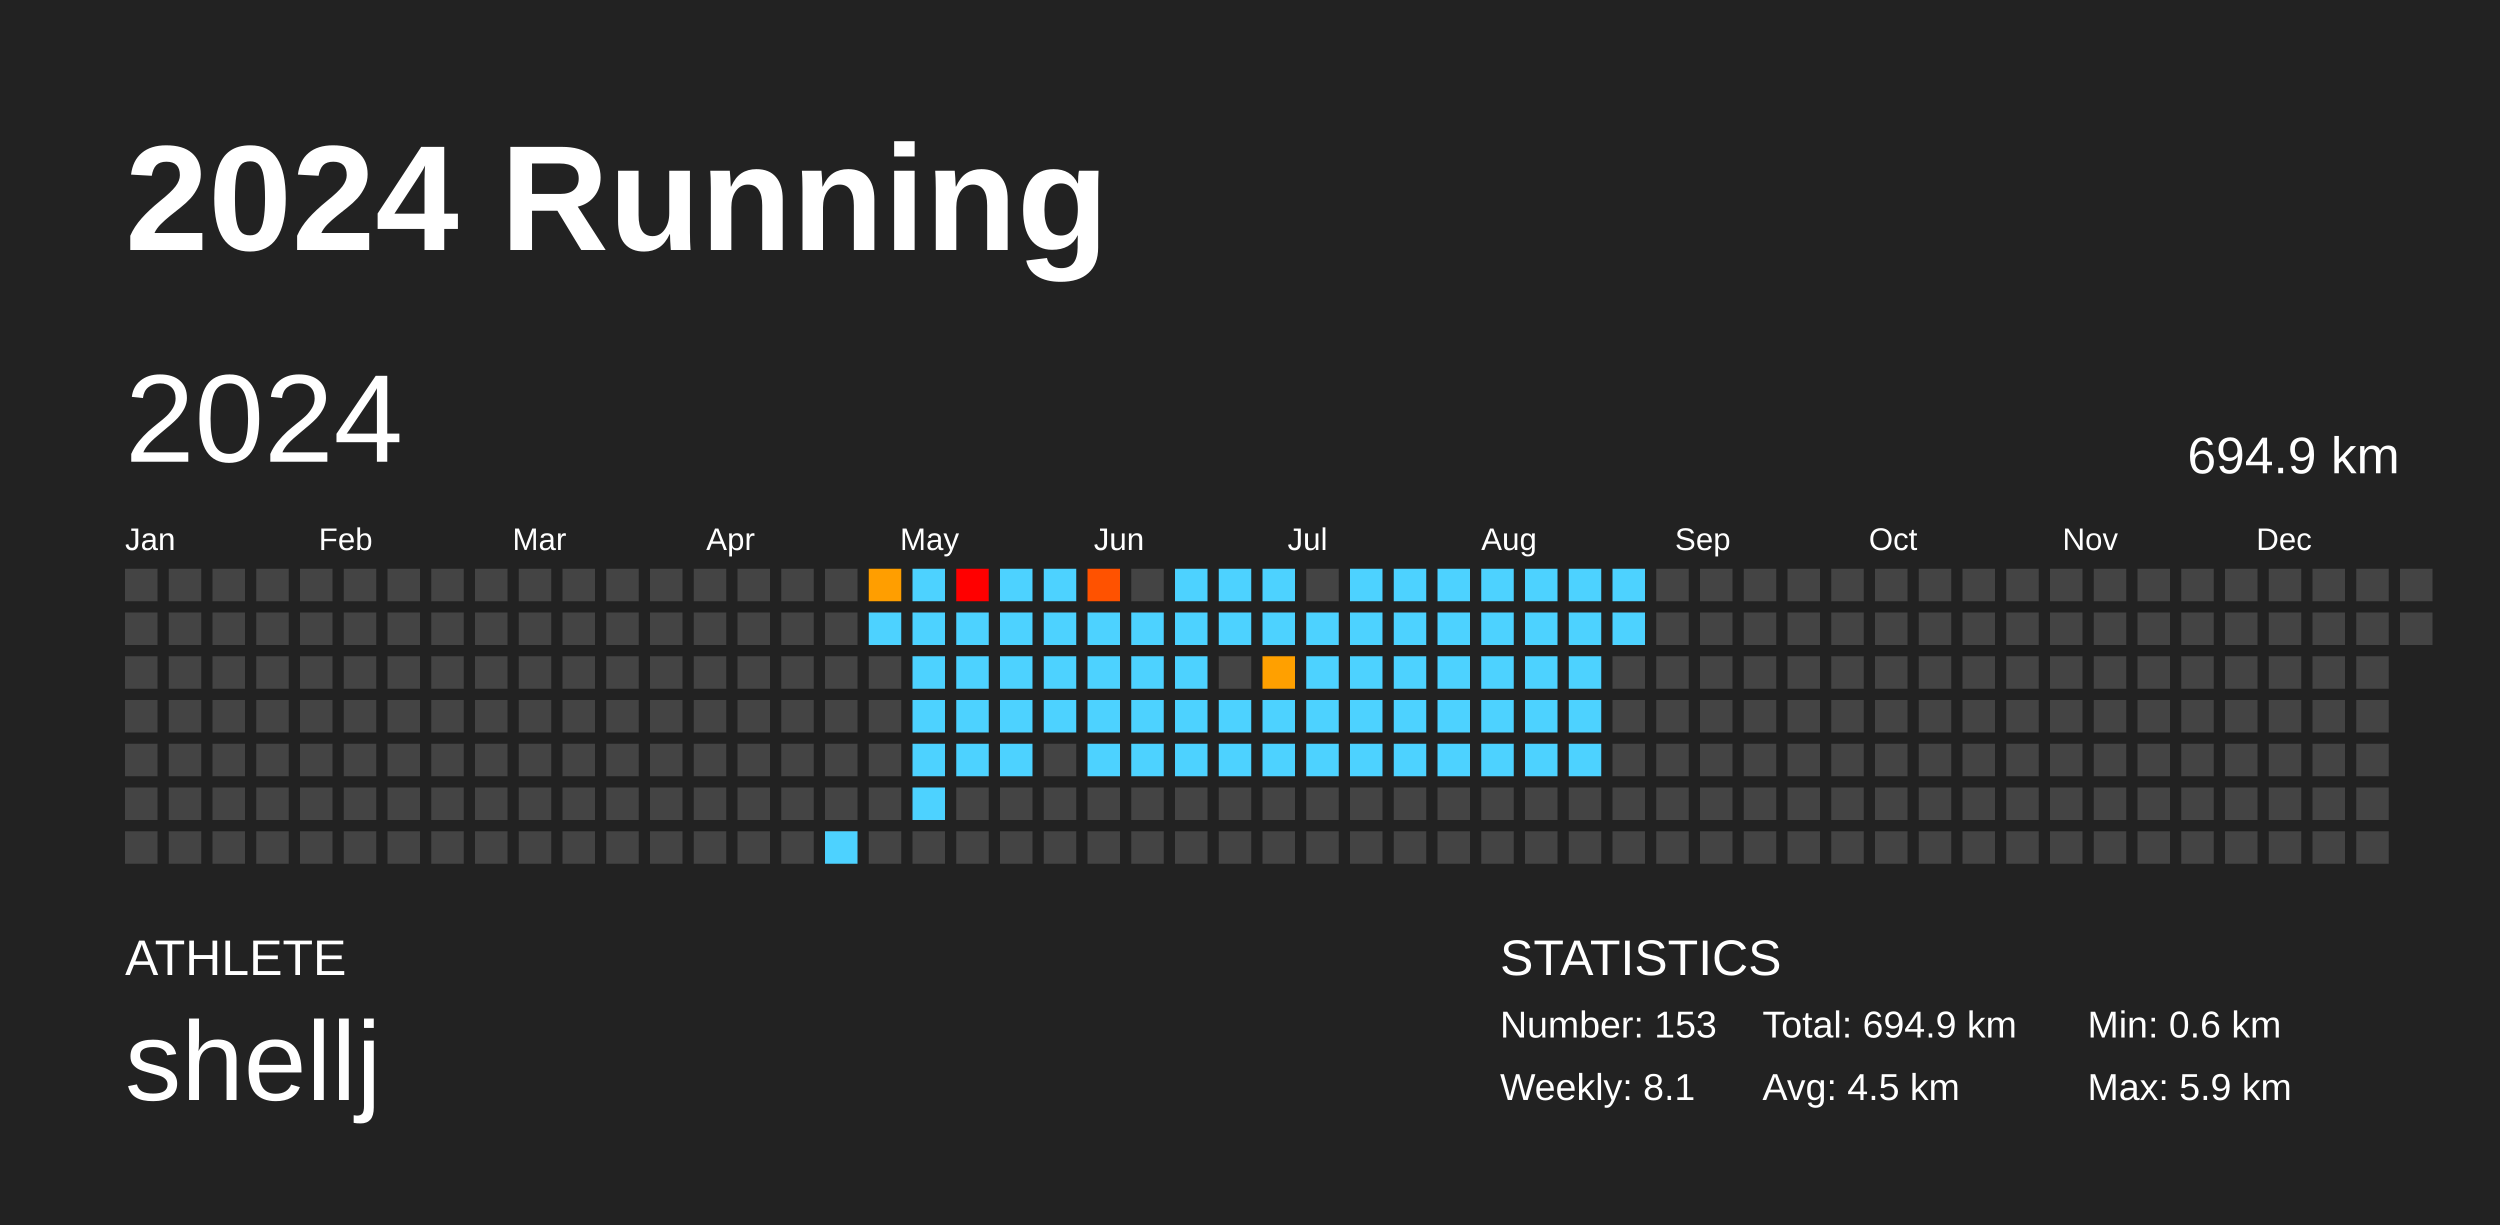
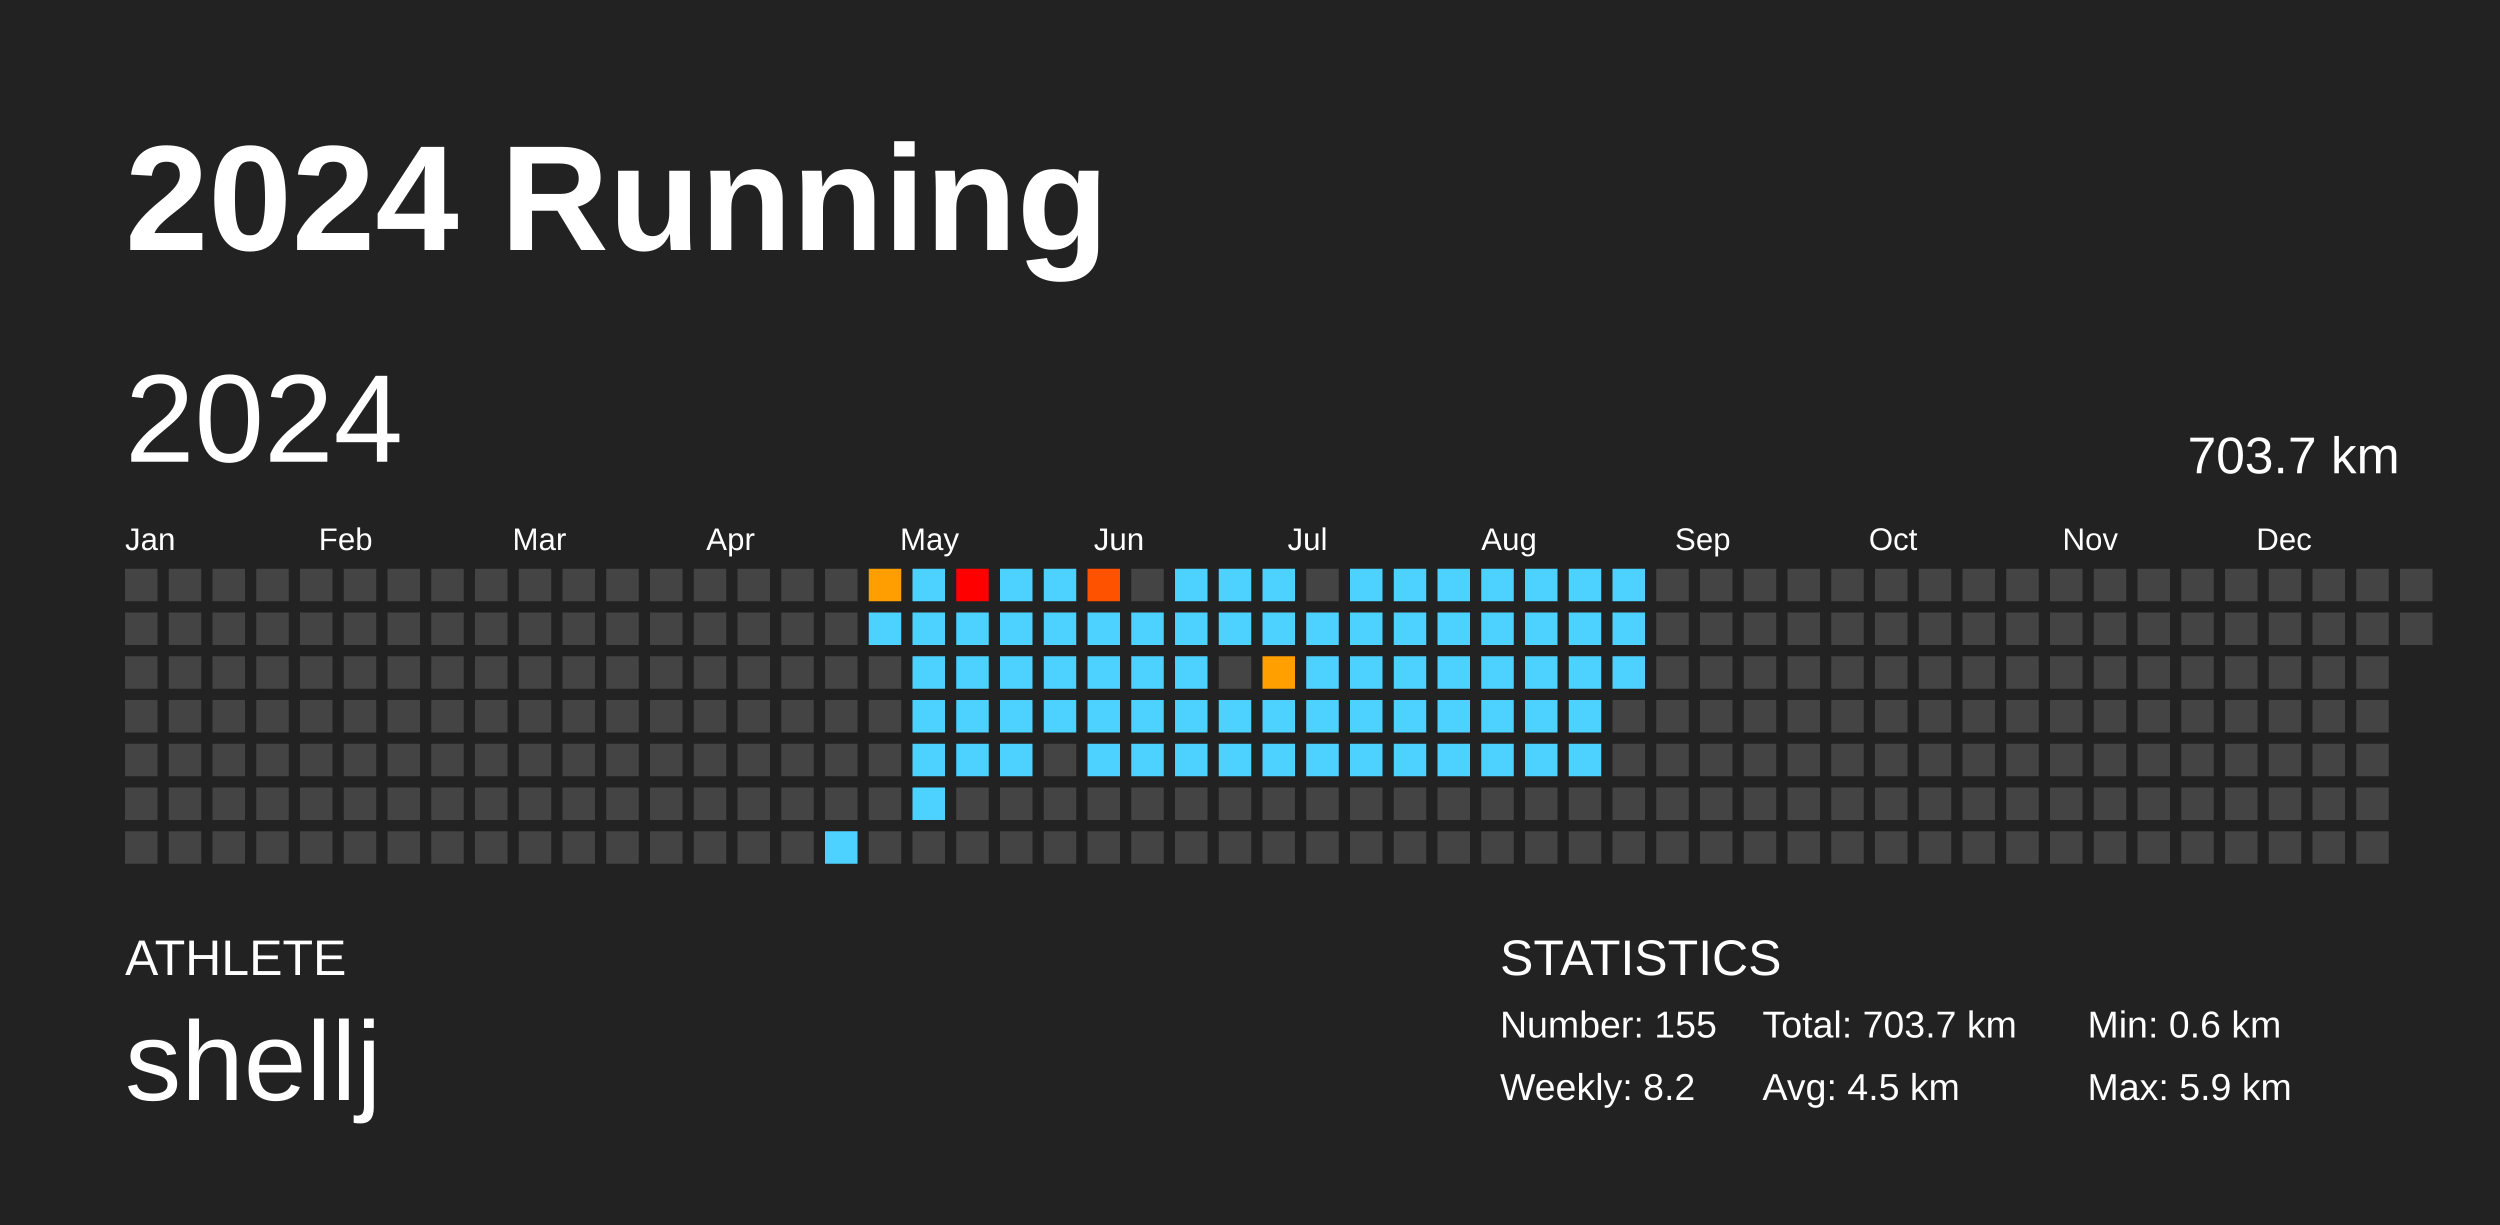
<svg xmlns="http://www.w3.org/2000/svg" baseProfile="full" height="98mm" version="1.1" viewBox="0,0,200,98" width="200mm">
  <defs />
  <rect fill="#222222" height="98" width="200" x="0" y="0" />
  <text fill="#FFFFFF" style="font-size:12px; font-family:Arial; font-weight:bold;" x="10" y="20">2024 Running</text>
  <text fill="#FFFFFF" style="font-size:4px; font-family:Arial" x="10" y="78">ATHLETE</text>
  <text fill="#FFFFFF" style="font-size:9px; font-family:Arial" x="10" y="88">shellj</text>
  <text fill="#FFFFFF" style="font-size:4px; font-family:Arial" x="120" y="78">STATISTICS</text>
-   <text fill="#FFFFFF" style="font-size:3px; font-family:Arial" x="120" y="83">Number: 153</text>
-   <text fill="#FFFFFF" style="font-size:3px; font-family:Arial" x="120" y="88">Weekly: 8.1</text>
-   <text fill="#FFFFFF" style="font-size:3px; font-family:Arial" x="141" y="83">Total: 694.9 km</text>
+   <text fill="#FFFFFF" style="font-size:3px; font-family:Arial" x="120" y="83">Number: 155</text>
+   <text fill="#FFFFFF" style="font-size:3px; font-family:Arial" x="120" y="88">Weekly: 8.2</text>
+   <text fill="#FFFFFF" style="font-size:3px; font-family:Arial" x="141" y="83">Total: 703.7 km</text>
  <text fill="#FFFFFF" style="font-size:3px; font-family:Arial" x="141" y="88">Avg: 4.5 km</text>
  <text fill="#FFFFFF" style="font-size:3px; font-family:Arial" x="167" y="83">Min: 0.6 km</text>
  <text fill="#FFFFFF" style="font-size:3px; font-family:Arial" x="167" y="88">Max: 5.9 km</text>
  <text dominant-baseline="hanging" fill="#FFFFFF" style="font-size:10.0px; font-family:Arial;" x="10" y="30">2024</text>
-   <text dominant-baseline="hanging" fill="#FFFFFF" style="font-size:4.125px; font-family:Arial;" x="175" y="35">694.9 km</text>
+   <text dominant-baseline="hanging" fill="#FFFFFF" style="font-size:4.125px; font-family:Arial;" x="175" y="35">703.7 km</text>
  <text fill="#FFFFFF" style="font-size:2.5px; font-family:Arial" x="10.0" y="44">Jan</text>
  <text fill="#FFFFFF" style="font-size:2.5px; font-family:Arial" x="25.5" y="44">Feb</text>
  <text fill="#FFFFFF" style="font-size:2.5px; font-family:Arial" x="41.0" y="44">Mar</text>
  <text fill="#FFFFFF" style="font-size:2.5px; font-family:Arial" x="56.5" y="44">Apr</text>
  <text fill="#FFFFFF" style="font-size:2.5px; font-family:Arial" x="72.0" y="44">May</text>
  <text fill="#FFFFFF" style="font-size:2.5px; font-family:Arial" x="87.5" y="44">Jun</text>
  <text fill="#FFFFFF" style="font-size:2.5px; font-family:Arial" x="103.0" y="44">Jul</text>
  <text fill="#FFFFFF" style="font-size:2.5px; font-family:Arial" x="118.5" y="44">Aug</text>
  <text fill="#FFFFFF" style="font-size:2.5px; font-family:Arial" x="134.0" y="44">Sep</text>
  <text fill="#FFFFFF" style="font-size:2.5px; font-family:Arial" x="149.5" y="44">Oct</text>
  <text fill="#FFFFFF" style="font-size:2.5px; font-family:Arial" x="165.0" y="44">Nov</text>
  <text fill="#FFFFFF" style="font-size:2.5px; font-family:Arial" x="180.5" y="44">Dec</text>
  <rect fill="#444444" height="2.6" width="2.6" x="10.0" y="45.5" />
  <rect fill="#444444" height="2.6" width="2.6" x="10.0" y="49.0" />
  <rect fill="#444444" height="2.6" width="2.6" x="10.0" y="52.5" />
  <rect fill="#444444" height="2.6" width="2.6" x="10.0" y="56.0" />
  <rect fill="#444444" height="2.6" width="2.6" x="10.0" y="59.5" />
  <rect fill="#444444" height="2.6" width="2.6" x="10.0" y="63.0" />
  <rect fill="#444444" height="2.6" width="2.6" x="10.0" y="66.5" />
  <rect fill="#444444" height="2.6" width="2.6" x="13.5" y="45.5" />
  <rect fill="#444444" height="2.6" width="2.6" x="13.5" y="49.0" />
  <rect fill="#444444" height="2.6" width="2.6" x="13.5" y="52.5" />
  <rect fill="#444444" height="2.6" width="2.6" x="13.5" y="56.0" />
  <rect fill="#444444" height="2.6" width="2.6" x="13.5" y="59.5" />
  <rect fill="#444444" height="2.6" width="2.6" x="13.5" y="63.0" />
  <rect fill="#444444" height="2.6" width="2.6" x="13.5" y="66.5" />
  <rect fill="#444444" height="2.6" width="2.6" x="17.0" y="45.5" />
  <rect fill="#444444" height="2.6" width="2.6" x="17.0" y="49.0" />
  <rect fill="#444444" height="2.6" width="2.6" x="17.0" y="52.5" />
  <rect fill="#444444" height="2.6" width="2.6" x="17.0" y="56.0" />
  <rect fill="#444444" height="2.6" width="2.6" x="17.0" y="59.5" />
  <rect fill="#444444" height="2.6" width="2.6" x="17.0" y="63.0" />
  <rect fill="#444444" height="2.6" width="2.6" x="17.0" y="66.5" />
  <rect fill="#444444" height="2.6" width="2.6" x="20.5" y="45.5" />
  <rect fill="#444444" height="2.6" width="2.6" x="20.5" y="49.0" />
  <rect fill="#444444" height="2.6" width="2.6" x="20.5" y="52.5" />
  <rect fill="#444444" height="2.6" width="2.6" x="20.5" y="56.0" />
  <rect fill="#444444" height="2.6" width="2.6" x="20.5" y="59.5" />
  <rect fill="#444444" height="2.6" width="2.6" x="20.5" y="63.0" />
  <rect fill="#444444" height="2.6" width="2.6" x="20.5" y="66.5" />
  <rect fill="#444444" height="2.6" width="2.6" x="24.0" y="45.5" />
  <rect fill="#444444" height="2.6" width="2.6" x="24.0" y="49.0" />
  <rect fill="#444444" height="2.6" width="2.6" x="24.0" y="52.5" />
  <rect fill="#444444" height="2.6" width="2.6" x="24.0" y="56.0" />
  <rect fill="#444444" height="2.6" width="2.6" x="24.0" y="59.5" />
  <rect fill="#444444" height="2.6" width="2.6" x="24.0" y="63.0" />
  <rect fill="#444444" height="2.6" width="2.6" x="24.0" y="66.5" />
  <rect fill="#444444" height="2.6" width="2.6" x="27.5" y="45.5" />
  <rect fill="#444444" height="2.6" width="2.6" x="27.5" y="49.0" />
  <rect fill="#444444" height="2.6" width="2.6" x="27.5" y="52.5" />
  <rect fill="#444444" height="2.6" width="2.6" x="27.5" y="56.0" />
  <rect fill="#444444" height="2.6" width="2.6" x="27.5" y="59.5" />
  <rect fill="#444444" height="2.6" width="2.6" x="27.5" y="63.0" />
  <rect fill="#444444" height="2.6" width="2.6" x="27.5" y="66.5" />
  <rect fill="#444444" height="2.6" width="2.6" x="31.0" y="45.5" />
  <rect fill="#444444" height="2.6" width="2.6" x="31.0" y="49.0" />
  <rect fill="#444444" height="2.6" width="2.6" x="31.0" y="52.5" />
  <rect fill="#444444" height="2.6" width="2.6" x="31.0" y="56.0" />
  <rect fill="#444444" height="2.6" width="2.6" x="31.0" y="59.5" />
  <rect fill="#444444" height="2.6" width="2.6" x="31.0" y="63.0" />
  <rect fill="#444444" height="2.6" width="2.6" x="31.0" y="66.5" />
  <rect fill="#444444" height="2.6" width="2.6" x="34.5" y="45.5" />
  <rect fill="#444444" height="2.6" width="2.6" x="34.5" y="49.0" />
  <rect fill="#444444" height="2.6" width="2.6" x="34.5" y="52.5" />
  <rect fill="#444444" height="2.6" width="2.6" x="34.5" y="56.0" />
  <rect fill="#444444" height="2.6" width="2.6" x="34.5" y="59.5" />
  <rect fill="#444444" height="2.6" width="2.6" x="34.5" y="63.0" />
  <rect fill="#444444" height="2.6" width="2.6" x="34.5" y="66.5" />
  <rect fill="#444444" height="2.6" width="2.6" x="38.0" y="45.5" />
  <rect fill="#444444" height="2.6" width="2.6" x="38.0" y="49.0" />
  <rect fill="#444444" height="2.6" width="2.6" x="38.0" y="52.5" />
  <rect fill="#444444" height="2.6" width="2.6" x="38.0" y="56.0" />
  <rect fill="#444444" height="2.6" width="2.6" x="38.0" y="59.5" />
  <rect fill="#444444" height="2.6" width="2.6" x="38.0" y="63.0" />
  <rect fill="#444444" height="2.6" width="2.6" x="38.0" y="66.5" />
  <rect fill="#444444" height="2.6" width="2.6" x="41.5" y="45.5" />
  <rect fill="#444444" height="2.6" width="2.6" x="41.5" y="49.0" />
  <rect fill="#444444" height="2.6" width="2.6" x="41.5" y="52.5" />
  <rect fill="#444444" height="2.6" width="2.6" x="41.5" y="56.0" />
  <rect fill="#444444" height="2.6" width="2.6" x="41.5" y="59.5" />
  <rect fill="#444444" height="2.6" width="2.6" x="41.5" y="63.0" />
  <rect fill="#444444" height="2.6" width="2.6" x="41.5" y="66.5" />
  <rect fill="#444444" height="2.6" width="2.6" x="45.0" y="45.5" />
  <rect fill="#444444" height="2.6" width="2.6" x="45.0" y="49.0" />
  <rect fill="#444444" height="2.6" width="2.6" x="45.0" y="52.5" />
  <rect fill="#444444" height="2.6" width="2.6" x="45.0" y="56.0" />
  <rect fill="#444444" height="2.6" width="2.6" x="45.0" y="59.5" />
  <rect fill="#444444" height="2.6" width="2.6" x="45.0" y="63.0" />
  <rect fill="#444444" height="2.6" width="2.6" x="45.0" y="66.5" />
  <rect fill="#444444" height="2.6" width="2.6" x="48.5" y="45.5" />
  <rect fill="#444444" height="2.6" width="2.6" x="48.5" y="49.0" />
  <rect fill="#444444" height="2.6" width="2.6" x="48.5" y="52.5" />
  <rect fill="#444444" height="2.6" width="2.6" x="48.5" y="56.0" />
  <rect fill="#444444" height="2.6" width="2.6" x="48.5" y="59.5" />
  <rect fill="#444444" height="2.6" width="2.6" x="48.5" y="63.0" />
  <rect fill="#444444" height="2.6" width="2.6" x="48.5" y="66.5" />
  <rect fill="#444444" height="2.6" width="2.6" x="52.0" y="45.5" />
  <rect fill="#444444" height="2.6" width="2.6" x="52.0" y="49.0" />
  <rect fill="#444444" height="2.6" width="2.6" x="52.0" y="52.5" />
  <rect fill="#444444" height="2.6" width="2.6" x="52.0" y="56.0" />
  <rect fill="#444444" height="2.6" width="2.6" x="52.0" y="59.5" />
  <rect fill="#444444" height="2.6" width="2.6" x="52.0" y="63.0" />
  <rect fill="#444444" height="2.6" width="2.6" x="52.0" y="66.5" />
  <rect fill="#444444" height="2.6" width="2.6" x="55.5" y="45.5" />
  <rect fill="#444444" height="2.6" width="2.6" x="55.5" y="49.0" />
  <rect fill="#444444" height="2.6" width="2.6" x="55.5" y="52.5" />
  <rect fill="#444444" height="2.6" width="2.6" x="55.5" y="56.0" />
  <rect fill="#444444" height="2.6" width="2.6" x="55.5" y="59.5" />
  <rect fill="#444444" height="2.6" width="2.6" x="55.5" y="63.0" />
  <rect fill="#444444" height="2.6" width="2.6" x="55.5" y="66.5" />
  <rect fill="#444444" height="2.6" width="2.6" x="59.0" y="45.5" />
  <rect fill="#444444" height="2.6" width="2.6" x="59.0" y="49.0" />
  <rect fill="#444444" height="2.6" width="2.6" x="59.0" y="52.5" />
  <rect fill="#444444" height="2.6" width="2.6" x="59.0" y="56.0" />
  <rect fill="#444444" height="2.6" width="2.6" x="59.0" y="59.5" />
  <rect fill="#444444" height="2.6" width="2.6" x="59.0" y="63.0" />
  <rect fill="#444444" height="2.6" width="2.6" x="59.0" y="66.5" />
  <rect fill="#444444" height="2.6" width="2.6" x="62.5" y="45.5" />
  <rect fill="#444444" height="2.6" width="2.6" x="62.5" y="49.0" />
  <rect fill="#444444" height="2.6" width="2.6" x="62.5" y="52.5" />
  <rect fill="#444444" height="2.6" width="2.6" x="62.5" y="56.0" />
  <rect fill="#444444" height="2.6" width="2.6" x="62.5" y="59.5" />
  <rect fill="#444444" height="2.6" width="2.6" x="62.5" y="63.0" />
  <rect fill="#444444" height="2.6" width="2.6" x="62.5" y="66.5" />
  <rect fill="#444444" height="2.6" width="2.6" x="66.0" y="45.5" />
  <rect fill="#444444" height="2.6" width="2.6" x="66.0" y="49.0" />
  <rect fill="#444444" height="2.6" width="2.6" x="66.0" y="52.5" />
  <rect fill="#444444" height="2.6" width="2.6" x="66.0" y="56.0" />
  <rect fill="#444444" height="2.6" width="2.6" x="66.0" y="59.5" />
  <rect fill="#444444" height="2.6" width="2.6" x="66.0" y="63.0" />
  <rect fill="#4dd2ff" height="2.6" width="2.6" x="66.0" y="66.5" />
  <rect fill="#ff9e00" height="2.6" width="2.6" x="69.5" y="45.5" />
  <rect fill="#4dd2ff" height="2.6" width="2.6" x="69.5" y="49.0" />
  <rect fill="#444444" height="2.6" width="2.6" x="69.5" y="52.5" />
  <rect fill="#444444" height="2.6" width="2.6" x="69.5" y="56.0" />
  <rect fill="#444444" height="2.6" width="2.6" x="69.5" y="59.5" />
  <rect fill="#444444" height="2.6" width="2.6" x="69.5" y="63.0" />
  <rect fill="#444444" height="2.6" width="2.6" x="69.5" y="66.5" />
  <rect fill="#4dd2ff" height="2.6" width="2.6" x="73.0" y="45.5" />
  <rect fill="#4dd2ff" height="2.6" width="2.6" x="73.0" y="49.0" />
  <rect fill="#4dd2ff" height="2.6" width="2.6" x="73.0" y="52.5" />
  <rect fill="#4dd2ff" height="2.6" width="2.6" x="73.0" y="56.0" />
  <rect fill="#4dd2ff" height="2.6" width="2.6" x="73.0" y="59.5" />
  <rect fill="#4dd2ff" height="2.6" width="2.6" x="73.0" y="63.0" />
  <rect fill="#444444" height="2.6" width="2.6" x="73.0" y="66.5" />
  <rect fill="red" height="2.6" width="2.6" x="76.5" y="45.5" />
  <rect fill="#4dd2ff" height="2.6" width="2.6" x="76.5" y="49.0" />
  <rect fill="#4dd2ff" height="2.6" width="2.6" x="76.5" y="52.5" />
  <rect fill="#4dd2ff" height="2.6" width="2.6" x="76.5" y="56.0" />
  <rect fill="#4dd2ff" height="2.6" width="2.6" x="76.5" y="59.5" />
  <rect fill="#444444" height="2.6" width="2.6" x="76.5" y="63.0" />
  <rect fill="#444444" height="2.6" width="2.6" x="76.5" y="66.5" />
  <rect fill="#4dd2ff" height="2.6" width="2.6" x="80.0" y="45.5" />
  <rect fill="#4dd2ff" height="2.6" width="2.6" x="80.0" y="49.0" />
  <rect fill="#4dd2ff" height="2.6" width="2.6" x="80.0" y="52.5" />
  <rect fill="#4dd2ff" height="2.6" width="2.6" x="80.0" y="56.0" />
  <rect fill="#4dd2ff" height="2.6" width="2.6" x="80.0" y="59.5" />
  <rect fill="#444444" height="2.6" width="2.6" x="80.0" y="63.0" />
  <rect fill="#444444" height="2.6" width="2.6" x="80.0" y="66.5" />
  <rect fill="#4dd2ff" height="2.6" width="2.6" x="83.5" y="45.5" />
  <rect fill="#4dd2ff" height="2.6" width="2.6" x="83.5" y="49.0" />
  <rect fill="#4dd2ff" height="2.6" width="2.6" x="83.5" y="52.5" />
  <rect fill="#4dd2ff" height="2.6" width="2.6" x="83.5" y="56.0" />
  <rect fill="#444444" height="2.6" width="2.6" x="83.5" y="59.5" />
  <rect fill="#444444" height="2.6" width="2.6" x="83.5" y="63.0" />
  <rect fill="#444444" height="2.6" width="2.6" x="83.5" y="66.5" />
  <rect fill="#ff5200" height="2.6" width="2.6" x="87.0" y="45.5" />
  <rect fill="#4dd2ff" height="2.6" width="2.6" x="87.0" y="49.0" />
  <rect fill="#4dd2ff" height="2.6" width="2.6" x="87.0" y="52.5" />
  <rect fill="#4dd2ff" height="2.6" width="2.6" x="87.0" y="56.0" />
  <rect fill="#4dd2ff" height="2.6" width="2.6" x="87.0" y="59.5" />
  <rect fill="#444444" height="2.6" width="2.6" x="87.0" y="63.0" />
  <rect fill="#444444" height="2.6" width="2.6" x="87.0" y="66.5" />
  <rect fill="#444444" height="2.6" width="2.6" x="90.5" y="45.5" />
  <rect fill="#4dd2ff" height="2.6" width="2.6" x="90.5" y="49.0" />
  <rect fill="#4dd2ff" height="2.6" width="2.6" x="90.5" y="52.5" />
  <rect fill="#4dd2ff" height="2.6" width="2.6" x="90.5" y="56.0" />
  <rect fill="#4dd2ff" height="2.6" width="2.6" x="90.5" y="59.5" />
  <rect fill="#444444" height="2.6" width="2.6" x="90.5" y="63.0" />
  <rect fill="#444444" height="2.6" width="2.6" x="90.5" y="66.5" />
  <rect fill="#4dd2ff" height="2.6" width="2.6" x="94.0" y="45.5" />
  <rect fill="#4dd2ff" height="2.6" width="2.6" x="94.0" y="49.0" />
  <rect fill="#4dd2ff" height="2.6" width="2.6" x="94.0" y="52.5" />
  <rect fill="#4dd2ff" height="2.6" width="2.6" x="94.0" y="56.0" />
  <rect fill="#4dd2ff" height="2.6" width="2.6" x="94.0" y="59.5" />
  <rect fill="#444444" height="2.6" width="2.6" x="94.0" y="63.0" />
  <rect fill="#444444" height="2.6" width="2.6" x="94.0" y="66.5" />
  <rect fill="#4dd2ff" height="2.6" width="2.6" x="97.5" y="45.5" />
  <rect fill="#4dd2ff" height="2.6" width="2.6" x="97.5" y="49.0" />
  <rect fill="#444444" height="2.6" width="2.6" x="97.5" y="52.5" />
  <rect fill="#4dd2ff" height="2.6" width="2.6" x="97.5" y="56.0" />
  <rect fill="#4dd2ff" height="2.6" width="2.6" x="97.5" y="59.5" />
  <rect fill="#444444" height="2.6" width="2.6" x="97.5" y="63.0" />
  <rect fill="#444444" height="2.6" width="2.6" x="97.5" y="66.5" />
  <rect fill="#4dd2ff" height="2.6" width="2.6" x="101.0" y="45.5" />
  <rect fill="#4dd2ff" height="2.6" width="2.6" x="101.0" y="49.0" />
  <rect fill="#ffa000" height="2.6" width="2.6" x="101.0" y="52.5" />
  <rect fill="#4dd2ff" height="2.6" width="2.6" x="101.0" y="56.0" />
  <rect fill="#4dd2ff" height="2.6" width="2.6" x="101.0" y="59.5" />
  <rect fill="#444444" height="2.6" width="2.6" x="101.0" y="63.0" />
  <rect fill="#444444" height="2.6" width="2.6" x="101.0" y="66.5" />
  <rect fill="#444444" height="2.6" width="2.6" x="104.5" y="45.5" />
  <rect fill="#4dd2ff" height="2.6" width="2.6" x="104.5" y="49.0" />
  <rect fill="#4dd2ff" height="2.6" width="2.6" x="104.5" y="52.5" />
  <rect fill="#4dd2ff" height="2.6" width="2.6" x="104.5" y="56.0" />
  <rect fill="#4dd2ff" height="2.6" width="2.6" x="104.5" y="59.5" />
  <rect fill="#444444" height="2.6" width="2.6" x="104.5" y="63.0" />
  <rect fill="#444444" height="2.6" width="2.6" x="104.5" y="66.5" />
  <rect fill="#4dd2ff" height="2.6" width="2.6" x="108.0" y="45.5" />
  <rect fill="#4dd2ff" height="2.6" width="2.6" x="108.0" y="49.0" />
  <rect fill="#4dd2ff" height="2.6" width="2.6" x="108.0" y="52.5" />
  <rect fill="#4dd2ff" height="2.6" width="2.6" x="108.0" y="56.0" />
  <rect fill="#4dd2ff" height="2.6" width="2.6" x="108.0" y="59.5" />
  <rect fill="#444444" height="2.6" width="2.6" x="108.0" y="63.0" />
  <rect fill="#444444" height="2.6" width="2.6" x="108.0" y="66.5" />
  <rect fill="#4dd2ff" height="2.6" width="2.6" x="111.5" y="45.5" />
  <rect fill="#4dd2ff" height="2.6" width="2.6" x="111.5" y="49.0" />
  <rect fill="#4dd2ff" height="2.6" width="2.6" x="111.5" y="52.5" />
  <rect fill="#4dd2ff" height="2.6" width="2.6" x="111.5" y="56.0" />
  <rect fill="#4dd2ff" height="2.6" width="2.6" x="111.5" y="59.5" />
  <rect fill="#444444" height="2.6" width="2.6" x="111.5" y="63.0" />
  <rect fill="#444444" height="2.6" width="2.6" x="111.5" y="66.5" />
  <rect fill="#4dd2ff" height="2.6" width="2.6" x="115.0" y="45.5" />
  <rect fill="#4dd2ff" height="2.6" width="2.6" x="115.0" y="49.0" />
  <rect fill="#4dd2ff" height="2.6" width="2.6" x="115.0" y="52.5" />
  <rect fill="#4dd2ff" height="2.6" width="2.6" x="115.0" y="56.0" />
  <rect fill="#4dd2ff" height="2.6" width="2.6" x="115.0" y="59.5" />
  <rect fill="#444444" height="2.6" width="2.6" x="115.0" y="63.0" />
  <rect fill="#444444" height="2.6" width="2.6" x="115.0" y="66.5" />
  <rect fill="#4dd2ff" height="2.6" width="2.6" x="118.5" y="45.5" />
  <rect fill="#4dd2ff" height="2.6" width="2.6" x="118.5" y="49.0" />
  <rect fill="#4dd2ff" height="2.6" width="2.6" x="118.5" y="52.5" />
  <rect fill="#4dd2ff" height="2.6" width="2.6" x="118.5" y="56.0" />
  <rect fill="#4dd2ff" height="2.6" width="2.6" x="118.5" y="59.5" />
  <rect fill="#444444" height="2.6" width="2.6" x="118.5" y="63.0" />
  <rect fill="#444444" height="2.6" width="2.6" x="118.5" y="66.5" />
  <rect fill="#4dd2ff" height="2.6" width="2.6" x="122.0" y="45.5" />
  <rect fill="#4dd2ff" height="2.6" width="2.6" x="122.0" y="49.0" />
  <rect fill="#4dd2ff" height="2.6" width="2.6" x="122.0" y="52.5" />
  <rect fill="#4dd2ff" height="2.6" width="2.6" x="122.0" y="56.0" />
  <rect fill="#4dd2ff" height="2.6" width="2.6" x="122.0" y="59.5" />
  <rect fill="#444444" height="2.6" width="2.6" x="122.0" y="63.0" />
  <rect fill="#444444" height="2.6" width="2.6" x="122.0" y="66.5" />
  <rect fill="#4dd2ff" height="2.6" width="2.6" x="125.5" y="45.5" />
  <rect fill="#4dd2ff" height="2.6" width="2.6" x="125.5" y="49.0" />
  <rect fill="#4dd2ff" height="2.6" width="2.6" x="125.5" y="52.5" />
  <rect fill="#4dd2ff" height="2.6" width="2.6" x="125.5" y="56.0" />
  <rect fill="#4dd2ff" height="2.6" width="2.6" x="125.5" y="59.5" />
  <rect fill="#444444" height="2.6" width="2.6" x="125.5" y="63.0" />
  <rect fill="#444444" height="2.6" width="2.6" x="125.5" y="66.5" />
  <rect fill="#4dd2ff" height="2.6" width="2.6" x="129.0" y="45.5" />
  <rect fill="#4dd2ff" height="2.6" width="2.6" x="129.0" y="49.0" />
-   <rect fill="#444444" height="2.6" width="2.6" x="129.0" y="52.5" />
+   <rect fill="#4dd2ff" height="2.6" width="2.6" x="129.0" y="52.5" />
  <rect fill="#444444" height="2.6" width="2.6" x="129.0" y="56.0" />
  <rect fill="#444444" height="2.6" width="2.6" x="129.0" y="59.5" />
  <rect fill="#444444" height="2.6" width="2.6" x="129.0" y="63.0" />
  <rect fill="#444444" height="2.6" width="2.6" x="129.0" y="66.5" />
  <rect fill="#444444" height="2.6" width="2.6" x="132.5" y="45.5" />
  <rect fill="#444444" height="2.6" width="2.6" x="132.5" y="49.0" />
  <rect fill="#444444" height="2.6" width="2.6" x="132.5" y="52.5" />
  <rect fill="#444444" height="2.6" width="2.6" x="132.5" y="56.0" />
  <rect fill="#444444" height="2.6" width="2.6" x="132.5" y="59.5" />
  <rect fill="#444444" height="2.6" width="2.6" x="132.5" y="63.0" />
  <rect fill="#444444" height="2.6" width="2.6" x="132.5" y="66.5" />
  <rect fill="#444444" height="2.6" width="2.6" x="136.0" y="45.5" />
  <rect fill="#444444" height="2.6" width="2.6" x="136.0" y="49.0" />
  <rect fill="#444444" height="2.6" width="2.6" x="136.0" y="52.5" />
  <rect fill="#444444" height="2.6" width="2.6" x="136.0" y="56.0" />
  <rect fill="#444444" height="2.6" width="2.6" x="136.0" y="59.5" />
  <rect fill="#444444" height="2.6" width="2.6" x="136.0" y="63.0" />
  <rect fill="#444444" height="2.6" width="2.6" x="136.0" y="66.5" />
  <rect fill="#444444" height="2.6" width="2.6" x="139.5" y="45.5" />
  <rect fill="#444444" height="2.6" width="2.6" x="139.5" y="49.0" />
  <rect fill="#444444" height="2.6" width="2.6" x="139.5" y="52.5" />
  <rect fill="#444444" height="2.6" width="2.6" x="139.5" y="56.0" />
  <rect fill="#444444" height="2.6" width="2.6" x="139.5" y="59.5" />
  <rect fill="#444444" height="2.6" width="2.6" x="139.5" y="63.0" />
  <rect fill="#444444" height="2.6" width="2.6" x="139.5" y="66.5" />
  <rect fill="#444444" height="2.6" width="2.6" x="143.0" y="45.5" />
  <rect fill="#444444" height="2.6" width="2.6" x="143.0" y="49.0" />
  <rect fill="#444444" height="2.6" width="2.6" x="143.0" y="52.5" />
  <rect fill="#444444" height="2.6" width="2.6" x="143.0" y="56.0" />
  <rect fill="#444444" height="2.6" width="2.6" x="143.0" y="59.5" />
  <rect fill="#444444" height="2.6" width="2.6" x="143.0" y="63.0" />
  <rect fill="#444444" height="2.6" width="2.6" x="143.0" y="66.5" />
  <rect fill="#444444" height="2.6" width="2.6" x="146.5" y="45.5" />
  <rect fill="#444444" height="2.6" width="2.6" x="146.5" y="49.0" />
  <rect fill="#444444" height="2.6" width="2.6" x="146.5" y="52.5" />
  <rect fill="#444444" height="2.6" width="2.6" x="146.5" y="56.0" />
  <rect fill="#444444" height="2.6" width="2.6" x="146.5" y="59.5" />
  <rect fill="#444444" height="2.6" width="2.6" x="146.5" y="63.0" />
  <rect fill="#444444" height="2.6" width="2.6" x="146.5" y="66.5" />
  <rect fill="#444444" height="2.6" width="2.6" x="150.0" y="45.5" />
  <rect fill="#444444" height="2.6" width="2.6" x="150.0" y="49.0" />
  <rect fill="#444444" height="2.6" width="2.6" x="150.0" y="52.5" />
  <rect fill="#444444" height="2.6" width="2.6" x="150.0" y="56.0" />
  <rect fill="#444444" height="2.6" width="2.6" x="150.0" y="59.5" />
  <rect fill="#444444" height="2.6" width="2.6" x="150.0" y="63.0" />
  <rect fill="#444444" height="2.6" width="2.6" x="150.0" y="66.5" />
  <rect fill="#444444" height="2.6" width="2.6" x="153.5" y="45.5" />
  <rect fill="#444444" height="2.6" width="2.6" x="153.5" y="49.0" />
  <rect fill="#444444" height="2.6" width="2.6" x="153.5" y="52.5" />
  <rect fill="#444444" height="2.6" width="2.6" x="153.5" y="56.0" />
  <rect fill="#444444" height="2.6" width="2.6" x="153.5" y="59.5" />
  <rect fill="#444444" height="2.6" width="2.6" x="153.5" y="63.0" />
  <rect fill="#444444" height="2.6" width="2.6" x="153.5" y="66.5" />
  <rect fill="#444444" height="2.6" width="2.6" x="157.0" y="45.5" />
  <rect fill="#444444" height="2.6" width="2.6" x="157.0" y="49.0" />
  <rect fill="#444444" height="2.6" width="2.6" x="157.0" y="52.5" />
  <rect fill="#444444" height="2.6" width="2.6" x="157.0" y="56.0" />
  <rect fill="#444444" height="2.6" width="2.6" x="157.0" y="59.5" />
  <rect fill="#444444" height="2.6" width="2.6" x="157.0" y="63.0" />
  <rect fill="#444444" height="2.6" width="2.6" x="157.0" y="66.5" />
  <rect fill="#444444" height="2.6" width="2.6" x="160.5" y="45.5" />
  <rect fill="#444444" height="2.6" width="2.6" x="160.5" y="49.0" />
  <rect fill="#444444" height="2.6" width="2.6" x="160.5" y="52.5" />
  <rect fill="#444444" height="2.6" width="2.6" x="160.5" y="56.0" />
  <rect fill="#444444" height="2.6" width="2.6" x="160.5" y="59.5" />
  <rect fill="#444444" height="2.6" width="2.6" x="160.5" y="63.0" />
  <rect fill="#444444" height="2.6" width="2.6" x="160.5" y="66.5" />
  <rect fill="#444444" height="2.6" width="2.6" x="164.0" y="45.5" />
  <rect fill="#444444" height="2.6" width="2.6" x="164.0" y="49.0" />
  <rect fill="#444444" height="2.6" width="2.6" x="164.0" y="52.5" />
  <rect fill="#444444" height="2.6" width="2.6" x="164.0" y="56.0" />
  <rect fill="#444444" height="2.6" width="2.6" x="164.0" y="59.5" />
  <rect fill="#444444" height="2.6" width="2.6" x="164.0" y="63.0" />
  <rect fill="#444444" height="2.6" width="2.6" x="164.0" y="66.5" />
  <rect fill="#444444" height="2.6" width="2.6" x="167.5" y="45.5" />
  <rect fill="#444444" height="2.6" width="2.6" x="167.5" y="49.0" />
  <rect fill="#444444" height="2.6" width="2.6" x="167.5" y="52.5" />
  <rect fill="#444444" height="2.6" width="2.6" x="167.5" y="56.0" />
  <rect fill="#444444" height="2.6" width="2.6" x="167.5" y="59.5" />
  <rect fill="#444444" height="2.6" width="2.6" x="167.5" y="63.0" />
  <rect fill="#444444" height="2.6" width="2.6" x="167.5" y="66.5" />
  <rect fill="#444444" height="2.6" width="2.6" x="171.0" y="45.5" />
  <rect fill="#444444" height="2.6" width="2.6" x="171.0" y="49.0" />
  <rect fill="#444444" height="2.6" width="2.6" x="171.0" y="52.5" />
  <rect fill="#444444" height="2.6" width="2.6" x="171.0" y="56.0" />
  <rect fill="#444444" height="2.6" width="2.6" x="171.0" y="59.5" />
  <rect fill="#444444" height="2.6" width="2.6" x="171.0" y="63.0" />
  <rect fill="#444444" height="2.6" width="2.6" x="171.0" y="66.5" />
  <rect fill="#444444" height="2.6" width="2.6" x="174.5" y="45.5" />
  <rect fill="#444444" height="2.6" width="2.6" x="174.5" y="49.0" />
  <rect fill="#444444" height="2.6" width="2.6" x="174.5" y="52.5" />
  <rect fill="#444444" height="2.6" width="2.6" x="174.5" y="56.0" />
  <rect fill="#444444" height="2.6" width="2.6" x="174.5" y="59.5" />
  <rect fill="#444444" height="2.6" width="2.6" x="174.5" y="63.0" />
  <rect fill="#444444" height="2.6" width="2.6" x="174.5" y="66.5" />
  <rect fill="#444444" height="2.6" width="2.6" x="178.0" y="45.5" />
  <rect fill="#444444" height="2.6" width="2.6" x="178.0" y="49.0" />
  <rect fill="#444444" height="2.6" width="2.6" x="178.0" y="52.5" />
  <rect fill="#444444" height="2.6" width="2.6" x="178.0" y="56.0" />
  <rect fill="#444444" height="2.6" width="2.6" x="178.0" y="59.5" />
  <rect fill="#444444" height="2.6" width="2.6" x="178.0" y="63.0" />
  <rect fill="#444444" height="2.6" width="2.6" x="178.0" y="66.5" />
  <rect fill="#444444" height="2.6" width="2.6" x="181.5" y="45.5" />
  <rect fill="#444444" height="2.6" width="2.6" x="181.5" y="49.0" />
  <rect fill="#444444" height="2.6" width="2.6" x="181.5" y="52.5" />
  <rect fill="#444444" height="2.6" width="2.6" x="181.5" y="56.0" />
  <rect fill="#444444" height="2.6" width="2.6" x="181.5" y="59.5" />
  <rect fill="#444444" height="2.6" width="2.6" x="181.5" y="63.0" />
  <rect fill="#444444" height="2.6" width="2.6" x="181.5" y="66.5" />
  <rect fill="#444444" height="2.6" width="2.6" x="185.0" y="45.5" />
  <rect fill="#444444" height="2.6" width="2.6" x="185.0" y="49.0" />
  <rect fill="#444444" height="2.6" width="2.6" x="185.0" y="52.5" />
  <rect fill="#444444" height="2.6" width="2.6" x="185.0" y="56.0" />
  <rect fill="#444444" height="2.6" width="2.6" x="185.0" y="59.5" />
  <rect fill="#444444" height="2.6" width="2.6" x="185.0" y="63.0" />
  <rect fill="#444444" height="2.6" width="2.6" x="185.0" y="66.5" />
  <rect fill="#444444" height="2.6" width="2.6" x="188.5" y="45.5" />
  <rect fill="#444444" height="2.6" width="2.6" x="188.5" y="49.0" />
  <rect fill="#444444" height="2.6" width="2.6" x="188.5" y="52.5" />
  <rect fill="#444444" height="2.6" width="2.6" x="188.5" y="56.0" />
  <rect fill="#444444" height="2.6" width="2.6" x="188.5" y="59.5" />
  <rect fill="#444444" height="2.6" width="2.6" x="188.5" y="63.0" />
  <rect fill="#444444" height="2.6" width="2.6" x="188.5" y="66.5" />
  <rect fill="#444444" height="2.6" width="2.6" x="192.0" y="45.5" />
  <rect fill="#444444" height="2.6" width="2.6" x="192.0" y="49.0" />
</svg>
